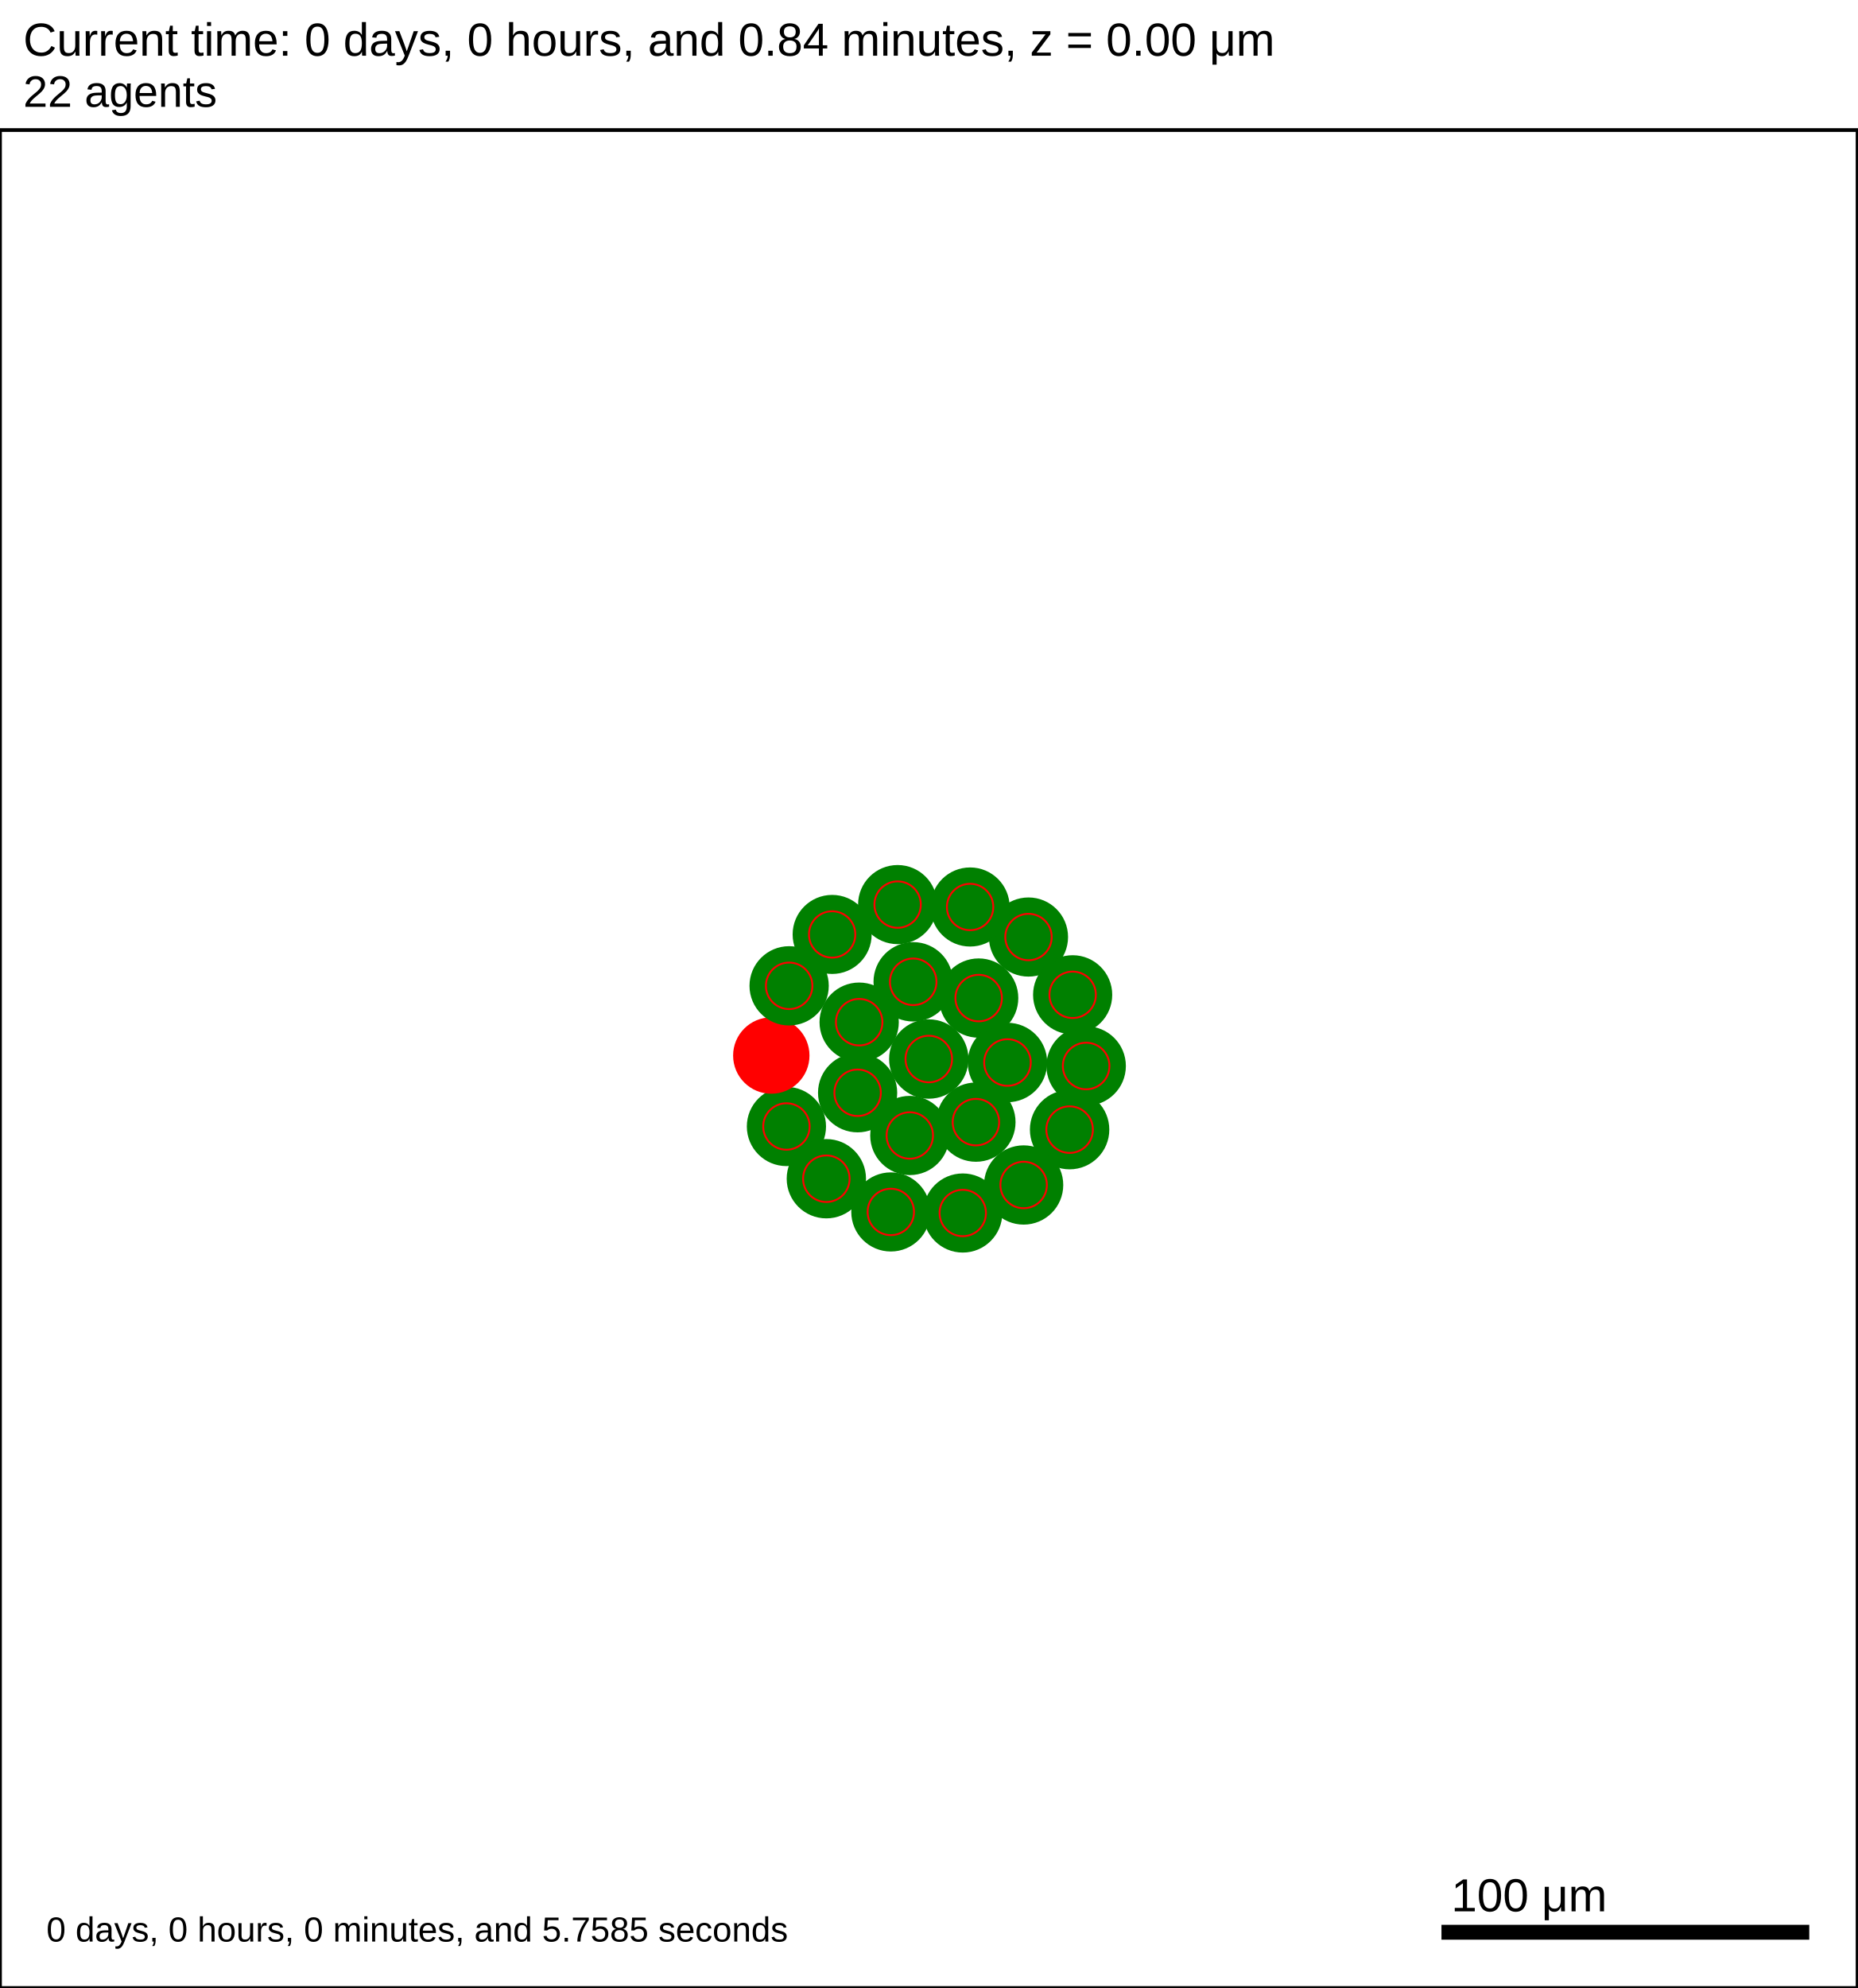
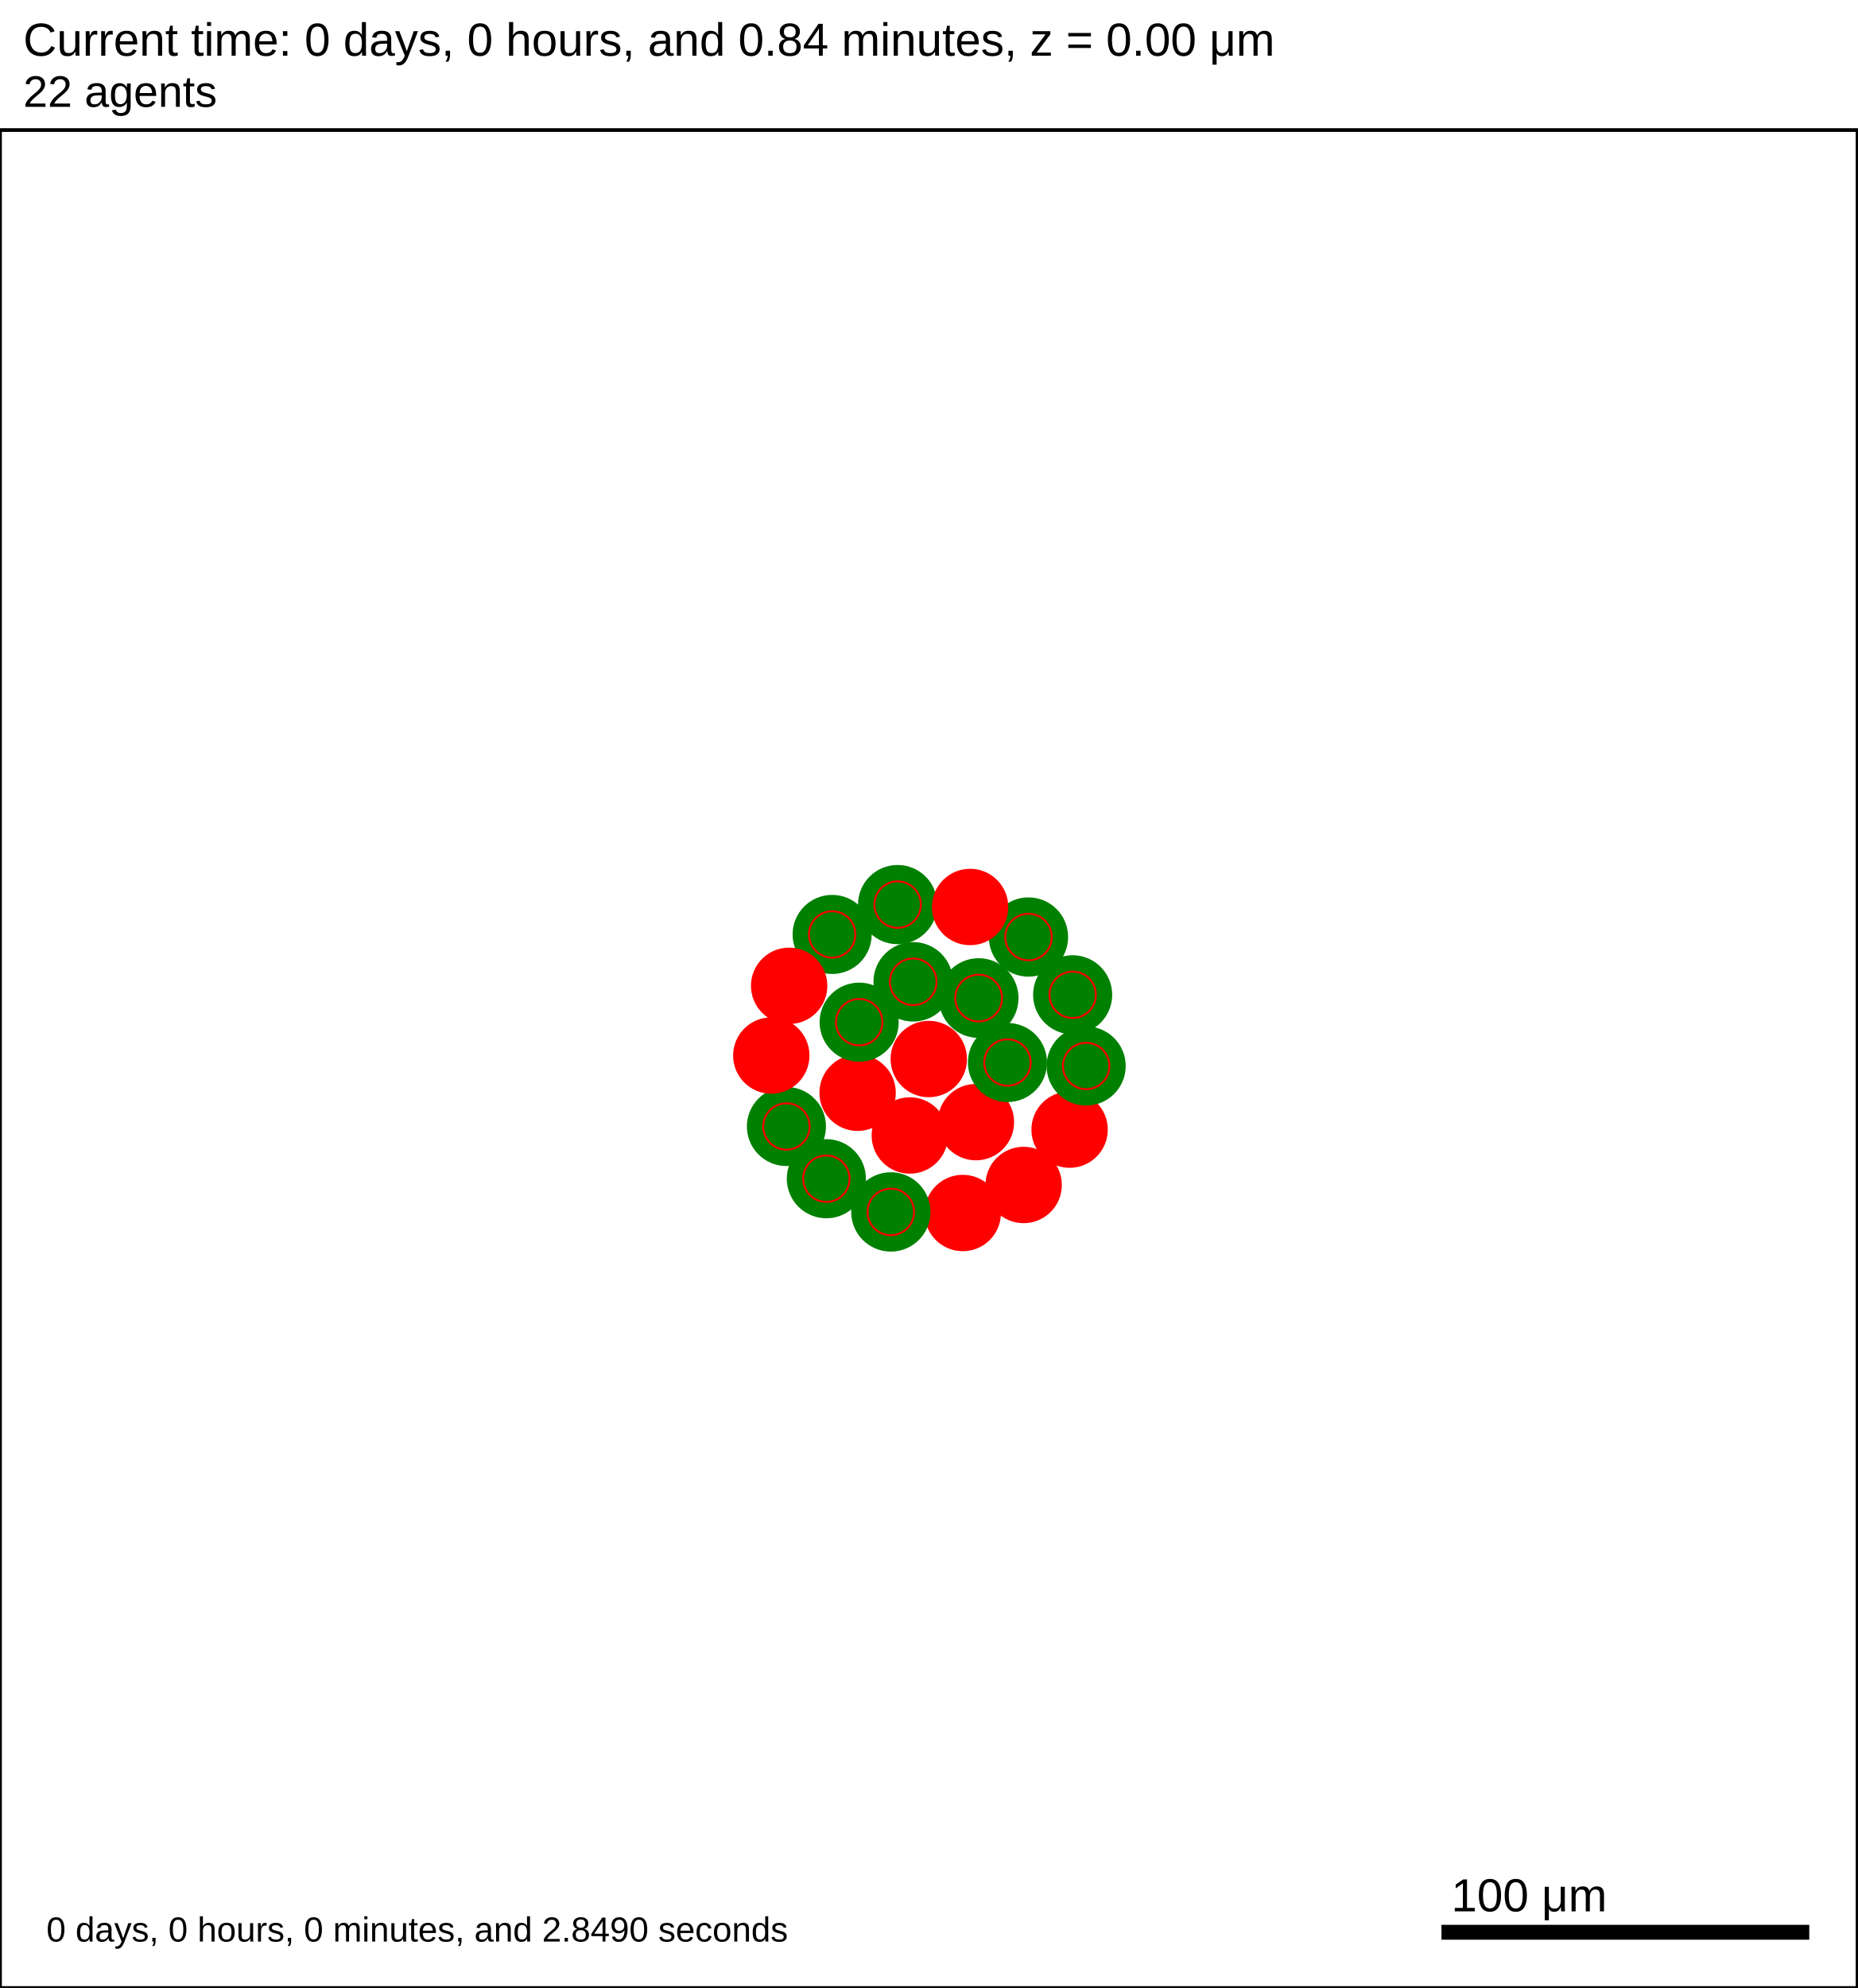
<svg xmlns="http://www.w3.org/2000/svg" version="1.1" width="500" height="535" id="svg2">
  <rect x="0" y="0" width="500" height="535" stroke-width="1" stroke="white" fill="white" />
  <text x="6.25" y="15" font-family="Arial" font-size="12.5" fill="black">
   Current time: 0 days, 0 hours, and 0.84 minutes, z = 0.00 μm
  </text>
  <text x="6.25" y="28.75" font-family="Arial" font-size="11.875" fill="black">
   22 agents
  </text>
  <g id="tissue" transform="translate(0,535) scale(1,-1)">
    <g id="ECM">
  </g>
    <g id="cells">
      <g id="cell0">
-         <circle cx="250" cy="250" r="10.433" stroke-width="0.5" stroke="green" fill="green" />
-         <circle cx="250" cy="250" r="6.265" stroke-width="0.5" stroke="red" fill="green" />
+         <circle cx="250" cy="250" r="10.029" stroke-width="0.5" stroke="red" fill="red" />
+         <circle cx="250" cy="250" r="6.022" stroke-width="0.5" stroke="red" fill="red" />
      </g>
      <g id="cell1">
-         <circle cx="230.842" cy="240.923" r="10.408" stroke-width="0.5" stroke="green" fill="green" />
-         <circle cx="230.842" cy="240.923" r="6.25" stroke-width="0.5" stroke="red" fill="green" />
+         <circle cx="230.842" cy="240.923" r="10.029" stroke-width="0.5" stroke="red" fill="red" />
+         <circle cx="230.842" cy="240.923" r="6.022" stroke-width="0.5" stroke="red" fill="red" />
      </g>
      <g id="cell2">
-         <circle cx="263.426" cy="266.406" r="10.42" stroke-width="0.5" stroke="green" fill="green" />
-         <circle cx="263.426" cy="266.406" r="6.257" stroke-width="0.5" stroke="red" fill="green" />
+         <circle cx="263.426" cy="266.406" r="10.476" stroke-width="0.5" stroke="green" fill="green" />
+         <circle cx="263.426" cy="266.406" r="6.291" stroke-width="0.5" stroke="red" fill="green" />
      </g>
      <g id="cell3">
-         <circle cx="244.892" cy="229.425" r="10.408" stroke-width="0.5" stroke="green" fill="green" />
-         <circle cx="244.892" cy="229.425" r="6.25" stroke-width="0.5" stroke="red" fill="green" />
+         <circle cx="244.892" cy="229.425" r="10.029" stroke-width="0.5" stroke="red" fill="red" />
+         <circle cx="244.892" cy="229.425" r="6.022" stroke-width="0.5" stroke="red" fill="red" />
      </g>
      <g id="cell4">
-         <circle cx="245.806" cy="270.781" r="10.433" stroke-width="0.5" stroke="green" fill="green" />
-         <circle cx="245.806" cy="270.781" r="6.265" stroke-width="0.5" stroke="red" fill="green" />
+         <circle cx="245.806" cy="270.781" r="10.446" stroke-width="0.5" stroke="green" fill="green" />
+         <circle cx="245.806" cy="270.781" r="6.273" stroke-width="0.5" stroke="red" fill="green" />
      </g>
      <g id="cell5">
-         <circle cx="262.688" cy="233.016" r="10.416" stroke-width="0.5" stroke="green" fill="green" />
-         <circle cx="262.688" cy="233.016" r="6.255" stroke-width="0.5" stroke="red" fill="green" />
+         <circle cx="262.688" cy="233.016" r="10.029" stroke-width="0.5" stroke="red" fill="red" />
+         <circle cx="262.688" cy="233.016" r="6.022" stroke-width="0.5" stroke="red" fill="red" />
      </g>
      <g id="cell6">
-         <circle cx="231.262" cy="259.916" r="10.42" stroke-width="0.5" stroke="green" fill="green" />
-         <circle cx="231.262" cy="259.916" r="6.257" stroke-width="0.5" stroke="red" fill="green" />
+         <circle cx="231.262" cy="259.916" r="10.397" stroke-width="0.5" stroke="green" fill="green" />
+         <circle cx="231.262" cy="259.916" r="6.243" stroke-width="0.5" stroke="red" fill="green" />
      </g>
      <g id="cell7">
-         <circle cx="271.179" cy="249.063" r="10.441" stroke-width="0.5" stroke="green" fill="green" />
-         <circle cx="271.179" cy="249.063" r="6.27" stroke-width="0.5" stroke="red" fill="green" />
+         <circle cx="271.179" cy="249.063" r="10.397" stroke-width="0.5" stroke="green" fill="green" />
+         <circle cx="271.179" cy="249.063" r="6.243" stroke-width="0.5" stroke="red" fill="green" />
      </g>
      <g id="cell8">
-         <circle cx="259.148" cy="208.561" r="10.397" stroke-width="0.5" stroke="green" fill="green" />
-         <circle cx="259.148" cy="208.561" r="6.243" stroke-width="0.5" stroke="red" fill="green" />
+         <circle cx="259.149" cy="208.562" r="10.029" stroke-width="0.5" stroke="red" fill="red" />
+         <circle cx="259.149" cy="208.562" r="6.022" stroke-width="0.5" stroke="red" fill="red" />
      </g>
      <g id="cell9">
-         <circle cx="211.683" cy="231.845" r="10.408" stroke-width="0.5" stroke="green" fill="green" />
-         <circle cx="211.683" cy="231.845" r="6.25" stroke-width="0.5" stroke="red" fill="green" />
+         <circle cx="211.683" cy="231.845" r="10.394" stroke-width="0.5" stroke="green" fill="green" />
+         <circle cx="211.683" cy="231.845" r="6.241" stroke-width="0.5" stroke="red" fill="green" />
      </g>
      <g id="cell10">
-         <circle cx="223.989" cy="283.53" r="10.387" stroke-width="0.5" stroke="green" fill="green" />
-         <circle cx="223.989" cy="283.53" r="6.237" stroke-width="0.5" stroke="red" fill="green" />
+         <circle cx="223.989" cy="283.53" r="10.394" stroke-width="0.5" stroke="green" fill="green" />
+         <circle cx="223.989" cy="283.53" r="6.241" stroke-width="0.5" stroke="red" fill="green" />
      </g>
      <g id="cell11">
-         <circle cx="276.838" cy="282.832" r="10.401" stroke-width="0.5" stroke="green" fill="green" />
-         <circle cx="276.838" cy="282.832" r="6.246" stroke-width="0.5" stroke="red" fill="green" />
+         <circle cx="276.838" cy="282.832" r="10.42" stroke-width="0.5" stroke="green" fill="green" />
+         <circle cx="276.838" cy="282.832" r="6.257" stroke-width="0.5" stroke="red" fill="green" />
      </g>
      <g id="cell12">
-         <circle cx="287.906" cy="231.002" r="10.437" stroke-width="0.5" stroke="green" fill="green" />
-         <circle cx="287.906" cy="231.002" r="6.267" stroke-width="0.5" stroke="red" fill="green" />
+         <circle cx="287.906" cy="231.002" r="10.029" stroke-width="0.5" stroke="red" fill="red" />
+         <circle cx="287.906" cy="231.002" r="6.022" stroke-width="0.5" stroke="red" fill="red" />
      </g>
      <g id="cell13">
-         <circle cx="239.783" cy="208.849" r="10.397" stroke-width="0.5" stroke="green" fill="green" />
-         <circle cx="239.783" cy="208.849" r="6.243" stroke-width="0.5" stroke="red" fill="green" />
+         <circle cx="239.783" cy="208.849" r="10.424" stroke-width="0.5" stroke="green" fill="green" />
+         <circle cx="239.783" cy="208.849" r="6.259" stroke-width="0.5" stroke="red" fill="green" />
      </g>
      <g id="cell14">
        <circle cx="207.61" cy="250.938" r="10.029" stroke-width="0.5" stroke="red" fill="red" />
        <circle cx="207.61" cy="250.938" r="6.022" stroke-width="0.5" stroke="red" fill="red" />
      </g>
      <g id="cell15">
-         <circle cx="241.613" cy="291.562" r="10.397" stroke-width="0.5" stroke="green" fill="green" />
-         <circle cx="241.613" cy="291.562" r="6.243" stroke-width="0.5" stroke="red" fill="green" />
+         <circle cx="241.613" cy="291.562" r="10.412" stroke-width="0.5" stroke="green" fill="green" />
+         <circle cx="241.613" cy="291.562" r="6.252" stroke-width="0.5" stroke="red" fill="green" />
      </g>
      <g id="cell16">
-         <circle cx="288.725" cy="267.282" r="10.405" stroke-width="0.5" stroke="green" fill="green" />
-         <circle cx="288.725" cy="267.282" r="6.248" stroke-width="0.5" stroke="red" fill="green" />
+         <circle cx="288.725" cy="267.282" r="10.397" stroke-width="0.5" stroke="green" fill="green" />
+         <circle cx="288.725" cy="267.282" r="6.243" stroke-width="0.5" stroke="red" fill="green" />
      </g>
      <g id="cell17">
-         <circle cx="275.531" cy="216.104" r="10.416" stroke-width="0.5" stroke="green" fill="green" />
-         <circle cx="275.531" cy="216.104" r="6.255" stroke-width="0.5" stroke="red" fill="green" />
+         <circle cx="275.532" cy="216.104" r="10.029" stroke-width="0.5" stroke="red" fill="red" />
+         <circle cx="275.532" cy="216.104" r="6.022" stroke-width="0.5" stroke="red" fill="red" />
      </g>
      <g id="cell18">
-         <circle cx="222.428" cy="217.789" r="10.424" stroke-width="0.5" stroke="green" fill="green" />
-         <circle cx="222.428" cy="217.789" r="6.259" stroke-width="0.5" stroke="red" fill="green" />
+         <circle cx="222.428" cy="217.789" r="10.397" stroke-width="0.5" stroke="green" fill="green" />
+         <circle cx="222.428" cy="217.789" r="6.243" stroke-width="0.5" stroke="red" fill="green" />
      </g>
      <g id="cell19">
-         <circle cx="212.413" cy="269.699" r="10.42" stroke-width="0.5" stroke="green" fill="green" />
-         <circle cx="212.413" cy="269.699" r="6.257" stroke-width="0.5" stroke="red" fill="green" />
+         <circle cx="212.413" cy="269.699" r="10.029" stroke-width="0.5" stroke="red" fill="red" />
+         <circle cx="212.413" cy="269.699" r="6.022" stroke-width="0.5" stroke="red" fill="red" />
      </g>
      <g id="cell20">
-         <circle cx="261.124" cy="290.915" r="10.394" stroke-width="0.5" stroke="green" fill="green" />
-         <circle cx="261.124" cy="290.915" r="6.241" stroke-width="0.5" stroke="red" fill="green" />
+         <circle cx="261.124" cy="290.915" r="10.029" stroke-width="0.5" stroke="red" fill="red" />
+         <circle cx="261.124" cy="290.915" r="6.022" stroke-width="0.5" stroke="red" fill="red" />
      </g>
      <g id="cell21">
-         <circle cx="292.359" cy="248.125" r="10.441" stroke-width="0.5" stroke="green" fill="green" />
-         <circle cx="292.359" cy="248.125" r="6.27" stroke-width="0.5" stroke="red" fill="green" />
+         <circle cx="292.359" cy="248.125" r="10.397" stroke-width="0.5" stroke="green" fill="green" />
+         <circle cx="292.359" cy="248.125" r="6.243" stroke-width="0.5" stroke="red" fill="green" />
      </g>
    </g>
  </g>
  <rect x="387.5" y="517.5" width="100" height="5" stroke-width="1" stroke="rgb(255,255,255)" fill="rgb(0,0,0)" />
  <text x="390.625" y="514.375" font-family="Arial" font-size="12.5" fill="black">
   100 μm
  </text>
  <text x="12.5" y="522.5" font-family="Arial" font-size="9.375" fill="black">
-    0 days, 0 hours, 0 minutes, and 5.7585 seconds
+    0 days, 0 hours, 0 minutes, and 2.8490 seconds
  </text>
  <rect x="0" y="35" width="500" height="500" stroke-width="1" stroke="rgb(0,0,0)" fill="none" />
</svg>
